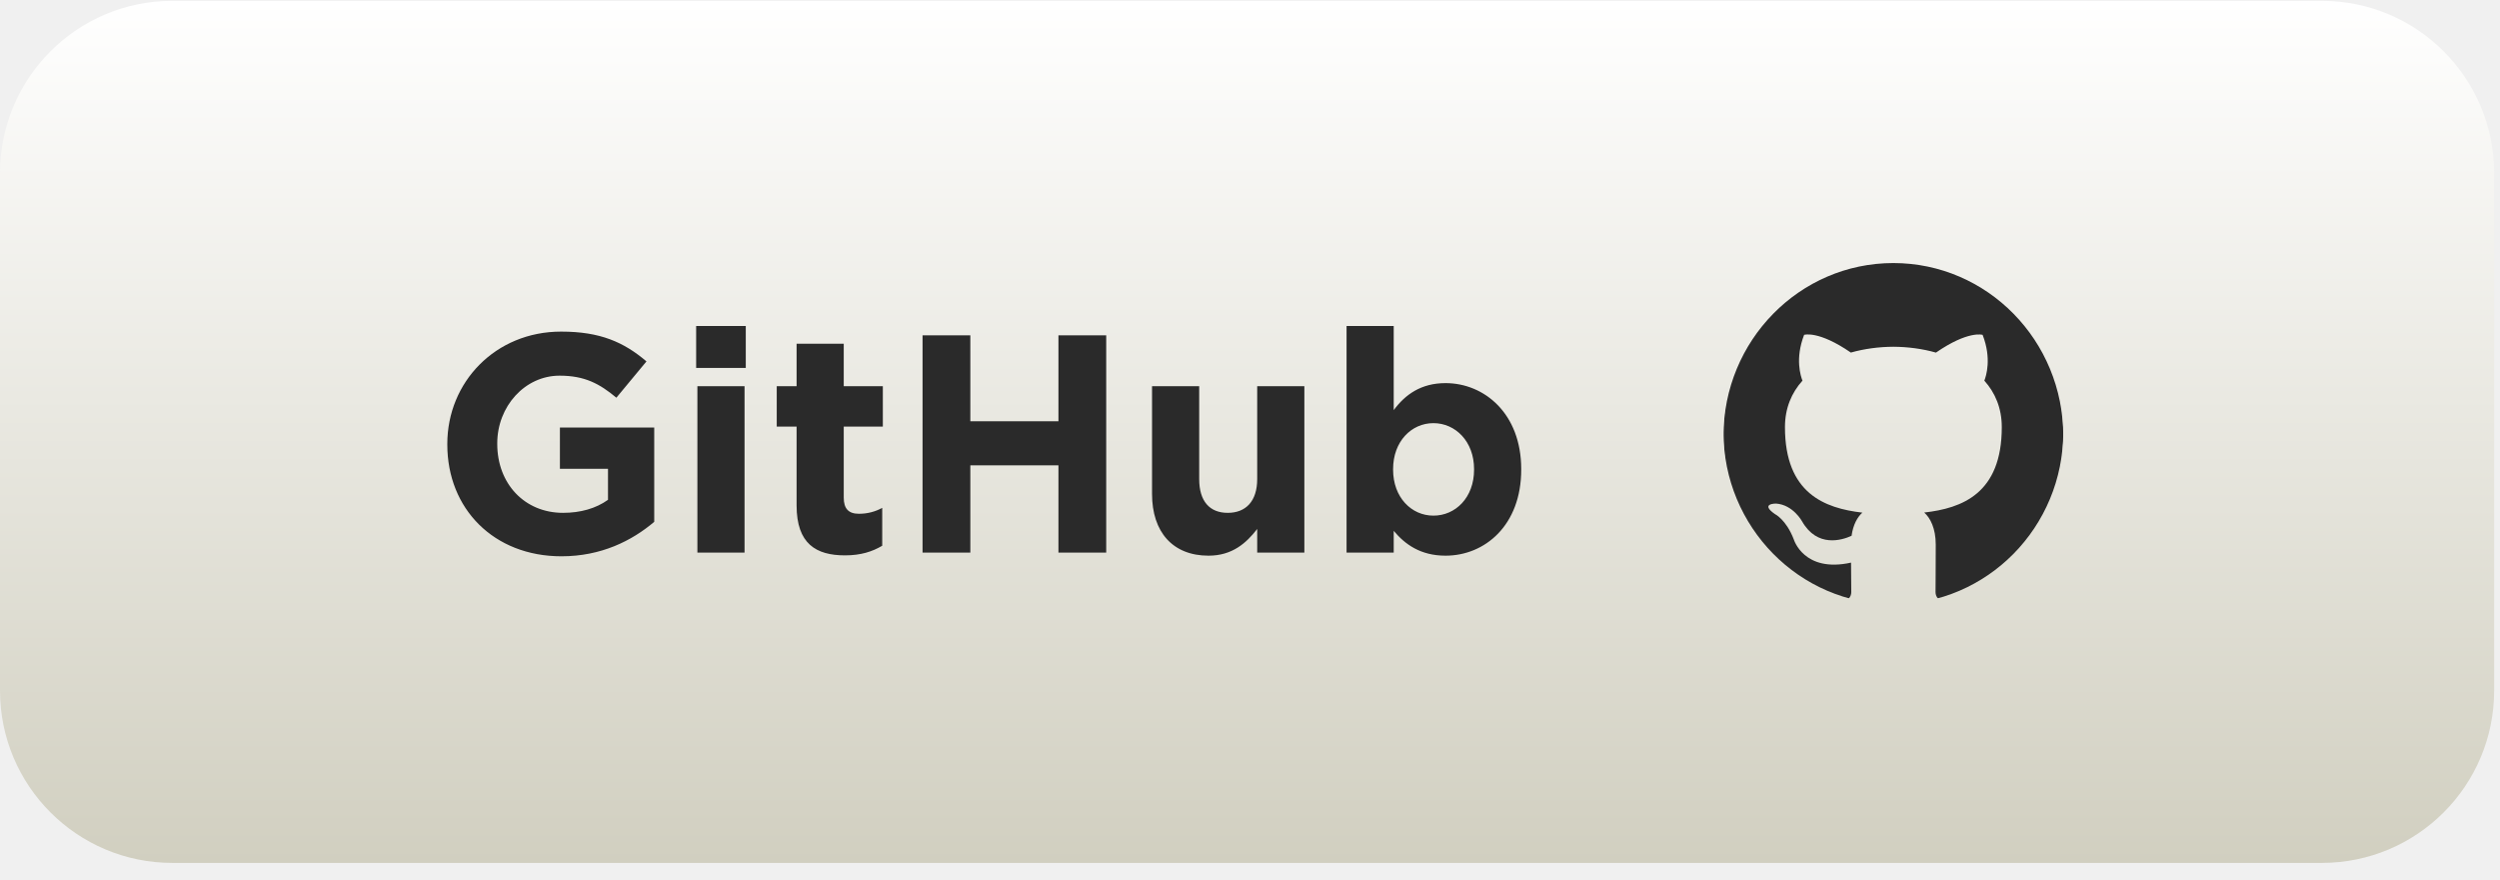
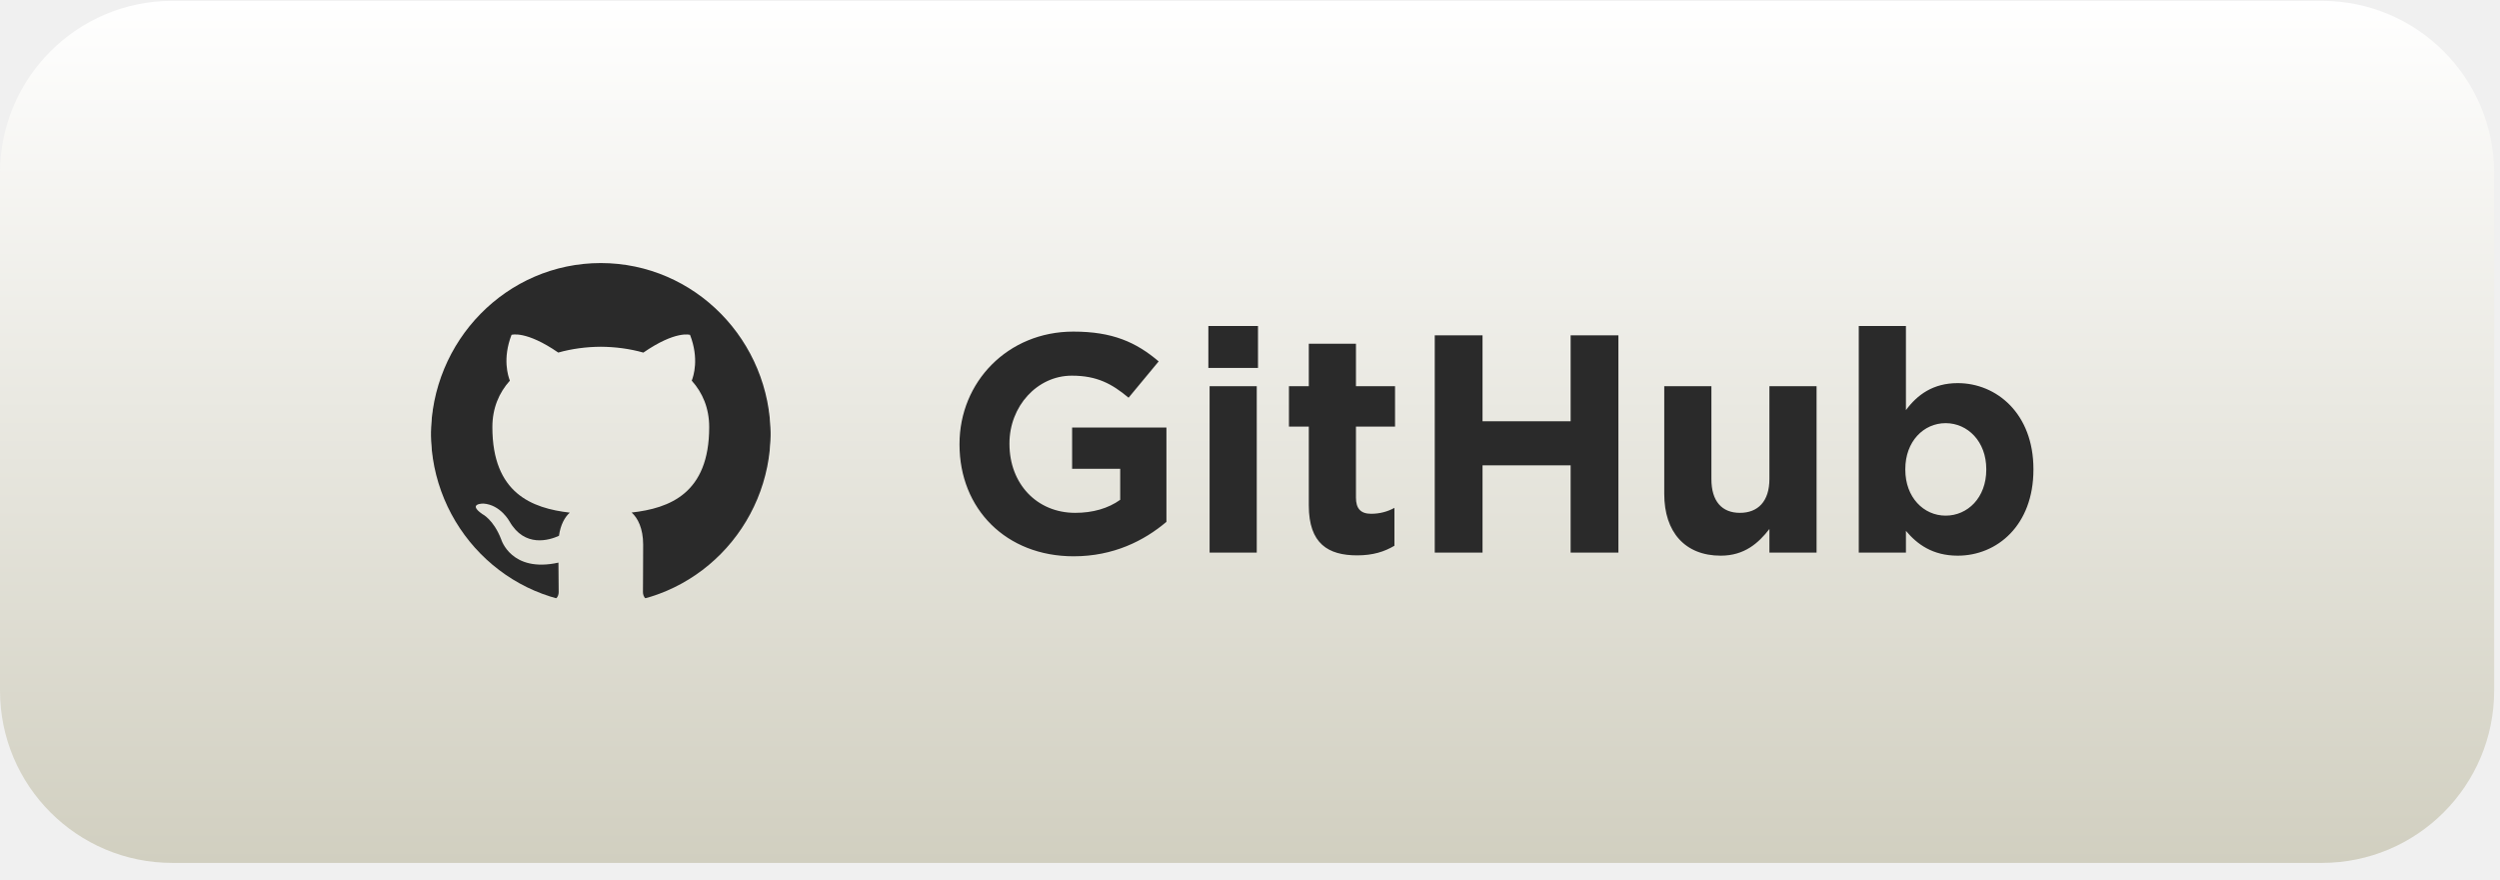
<svg xmlns="http://www.w3.org/2000/svg" width="145" height="51" viewBox="0 0 145 51" fill="none">
-   <rect y="0.049" width="144.719" height="50" rx="10" fill="url(#paint0_linear_314_4906)" />
-   <path d="M37.96 30.267C36.664 31.365 34.882 32.265 32.578 32.265C28.654 32.265 25.954 29.511 25.954 25.785V25.749C25.954 22.167 28.744 19.233 32.56 19.233C34.828 19.233 36.196 19.845 37.51 20.961L35.764 23.067C34.792 22.257 33.928 21.789 32.47 21.789C30.454 21.789 28.852 23.571 28.852 25.713V25.749C28.852 28.053 30.436 29.745 32.668 29.745C33.676 29.745 34.576 29.493 35.278 28.989V27.189H32.488V24.795H37.96V30.267ZM43.273 21.339H40.393V18.909H43.273V21.339ZM43.201 32.049H40.465V22.401H43.201V32.049ZM51.189 31.653C50.613 31.995 49.947 32.211 49.029 32.211C47.355 32.211 46.221 31.545 46.221 29.313V24.741H45.069V22.401H46.221V19.935H48.957V22.401H51.225V24.741H48.957V28.863C48.957 29.493 49.227 29.799 49.839 29.799C50.343 29.799 50.793 29.673 51.189 29.457V31.653ZM64.186 32.049H61.414V26.991H56.302V32.049H53.53V19.449H56.302V24.435H61.414V19.449H64.186V32.049ZM75.683 32.049H72.947V30.681C72.317 31.491 71.507 32.229 70.121 32.229C68.051 32.229 66.845 30.861 66.845 28.647V22.401H69.581V27.783C69.581 29.079 70.193 29.745 71.237 29.745C72.281 29.745 72.947 29.079 72.947 27.783V22.401H75.683V32.049ZM88.266 27.243C88.266 30.465 86.16 32.229 83.874 32.229C82.416 32.229 81.516 31.563 80.868 30.789V32.049H78.132V18.909H80.868V23.787C81.534 22.887 82.452 22.221 83.874 22.221C86.124 22.221 88.266 23.985 88.266 27.207V27.243ZM85.53 27.243V27.207C85.53 25.605 84.45 24.543 83.172 24.543C81.894 24.543 80.832 25.605 80.832 27.207V27.243C80.832 28.845 81.894 29.907 83.172 29.907C84.45 29.907 85.53 28.863 85.53 27.243Z" fill="#2A2A2A" />
-   <mask id="mask0_314_4906" style="mask-type:luminance" maskUnits="userSpaceOnUse" x="100" y="15" width="20" height="21">
-     <path d="M119.719 25.049C119.719 19.526 115.305 15.049 109.86 15.049C104.414 15.049 100 19.526 100 25.049C100 30.572 104.414 35.049 109.86 35.049C115.305 35.049 119.719 30.572 119.719 25.049Z" fill="white" />
+   <rect y="0.049" width="144.719" height="50" rx="10" fill="url(#paint0_linear_447_179)" />
+   <mask id="mask0_447_179" style="mask-type:luminance" maskUnits="userSpaceOnUse" x="25" y="15" width="20" height="21">
+     <path d="M44.719 25.049C44.719 19.526 40.305 15.049 34.86 15.049C29.414 15.049 25 19.526 25 25.049C25 30.572 29.414 35.049 34.86 35.049C40.305 35.049 44.719 30.572 44.719 25.049Z" fill="white" />
  </mask>
-   <g mask="url(#mask0_314_4906)">
-     <path d="M109.858 15.257C104.415 15.257 100 19.752 100 25.297C100 29.732 102.825 33.494 106.744 34.823C107.237 34.916 107.417 34.605 107.417 34.34C107.417 34.1 107.408 33.469 107.403 32.632C104.661 33.238 104.082 31.286 104.082 31.286C103.635 30.126 102.987 29.817 102.987 29.817C102.092 29.194 103.054 29.207 103.054 29.207C104.044 29.278 104.564 30.242 104.564 30.242C105.444 31.776 106.872 31.333 107.434 31.076C107.523 30.427 107.778 29.984 108.06 29.733C105.871 29.479 103.569 28.618 103.569 24.772C103.569 23.676 103.954 22.779 104.585 22.077C104.483 21.823 104.145 20.802 104.681 19.421C104.681 19.421 105.509 19.151 107.392 20.449C108.179 20.227 109.022 20.116 109.861 20.112C110.698 20.117 111.542 20.227 112.33 20.451C114.211 19.152 115.038 19.422 115.038 19.422C115.576 20.804 115.238 21.824 115.137 22.078C115.769 22.781 116.15 23.677 116.15 24.773C116.15 28.629 113.845 29.478 111.649 29.727C112.003 30.037 112.318 30.649 112.318 31.586C112.318 32.928 112.306 34.011 112.306 34.34C112.306 34.608 112.484 34.92 112.984 34.822C116.897 33.492 119.719 29.731 119.719 25.297C119.719 19.752 115.305 15.257 109.858 15.257Z" fill="#2A2A2A" />
+   <g mask="url(#mask0_447_179)">
+     <path d="M34.858 15.257C29.415 15.257 25 19.752 25 25.297C25 29.732 27.825 33.494 31.744 34.823C32.237 34.916 32.417 34.605 32.417 34.34C32.417 34.1 32.408 33.469 32.403 32.632C29.661 33.238 29.082 31.286 29.082 31.286C28.635 30.126 27.988 29.817 27.988 29.817C27.092 29.194 28.054 29.207 28.054 29.207C29.044 29.278 29.564 30.242 29.564 30.242C30.444 31.776 31.872 31.333 32.434 31.076C32.523 30.427 32.778 29.984 33.06 29.733C30.871 29.479 28.569 28.618 28.569 24.772C28.569 23.676 28.954 22.779 29.585 22.077C29.483 21.823 29.145 20.802 29.681 19.421C29.681 19.421 30.509 19.151 32.392 20.449C33.179 20.227 34.022 20.116 34.861 20.112C35.698 20.117 36.542 20.227 37.33 20.451C39.211 19.152 40.038 19.422 40.038 19.422C40.576 20.804 40.238 21.824 40.137 22.078C40.769 22.781 41.15 23.677 41.15 24.773C41.15 28.629 38.845 29.478 36.649 29.727C37.003 30.037 37.318 30.649 37.318 31.586C37.318 32.928 37.306 34.011 37.306 34.34C37.306 34.608 37.484 34.92 37.984 34.822C41.897 33.492 44.719 29.731 44.719 25.297C44.719 19.752 40.305 15.257 34.858 15.257Z" fill="#2A2A2A" />
  </g>
+   <path d="M67.68 30.267C66.384 31.365 64.602 32.265 62.298 32.265C58.374 32.265 55.674 29.511 55.674 25.785V25.749C55.674 22.167 58.464 19.233 62.28 19.233C64.548 19.233 65.916 19.845 67.23 20.961L65.484 23.067C64.512 22.257 63.648 21.789 62.19 21.789C60.174 21.789 58.572 23.571 58.572 25.713V25.749C58.572 28.053 60.156 29.745 62.388 29.745C63.396 29.745 64.296 29.493 64.998 28.989V27.189H62.208V24.795H67.68V30.267ZM72.993 21.339H70.113V18.909H72.993V21.339ZM72.921 32.049H70.185V22.401H72.921V32.049ZM80.909 31.653C80.333 31.995 79.667 32.211 78.749 32.211C77.075 32.211 75.941 31.545 75.941 29.313V24.741H74.789V22.401H75.941V19.935H78.677V22.401H80.945V24.741H78.677V28.863C78.677 29.493 78.947 29.799 79.559 29.799C80.063 29.799 80.513 29.673 80.909 29.457V31.653ZM93.905 32.049H91.133V26.991H86.021V32.049H83.249V19.449H86.021V24.435H91.133V19.449H93.905V32.049ZM105.403 32.049H102.667V30.681C102.037 31.491 101.227 32.229 99.841 32.229C97.771 32.229 96.565 30.861 96.565 28.647V22.401H99.301V27.783C99.301 29.079 99.913 29.745 100.957 29.745C102.001 29.745 102.667 29.079 102.667 27.783V22.401H105.403V32.049ZM117.986 27.243C117.986 30.465 115.88 32.229 113.594 32.229C112.136 32.229 111.236 31.563 110.588 30.789V32.049H107.852V18.909H110.588V23.787C111.254 22.887 112.172 22.221 113.594 22.221C115.844 22.221 117.986 23.985 117.986 27.207V27.243ZM115.25 27.243V27.207C115.25 25.605 114.17 24.543 112.892 24.543C111.614 24.543 110.552 25.605 110.552 27.207V27.243C110.552 28.845 111.614 29.907 112.892 29.907C114.17 29.907 115.25 28.863 115.25 27.243Z" fill="#2A2A2A" />
  <defs>
-     <linearGradient id="paint0_linear_314_4906" x1="72.36" y1="0.049" x2="72.36" y2="50.049" gradientUnits="userSpaceOnUse">
+     <linearGradient id="paint0_linear_447_179" x1="72.36" y1="0.049" x2="72.36" y2="50.049" gradientUnits="userSpaceOnUse">
      <stop stop-color="white" />
      <stop offset="1" stop-color="#D1CFC0" />
    </linearGradient>
  </defs>
</svg>
